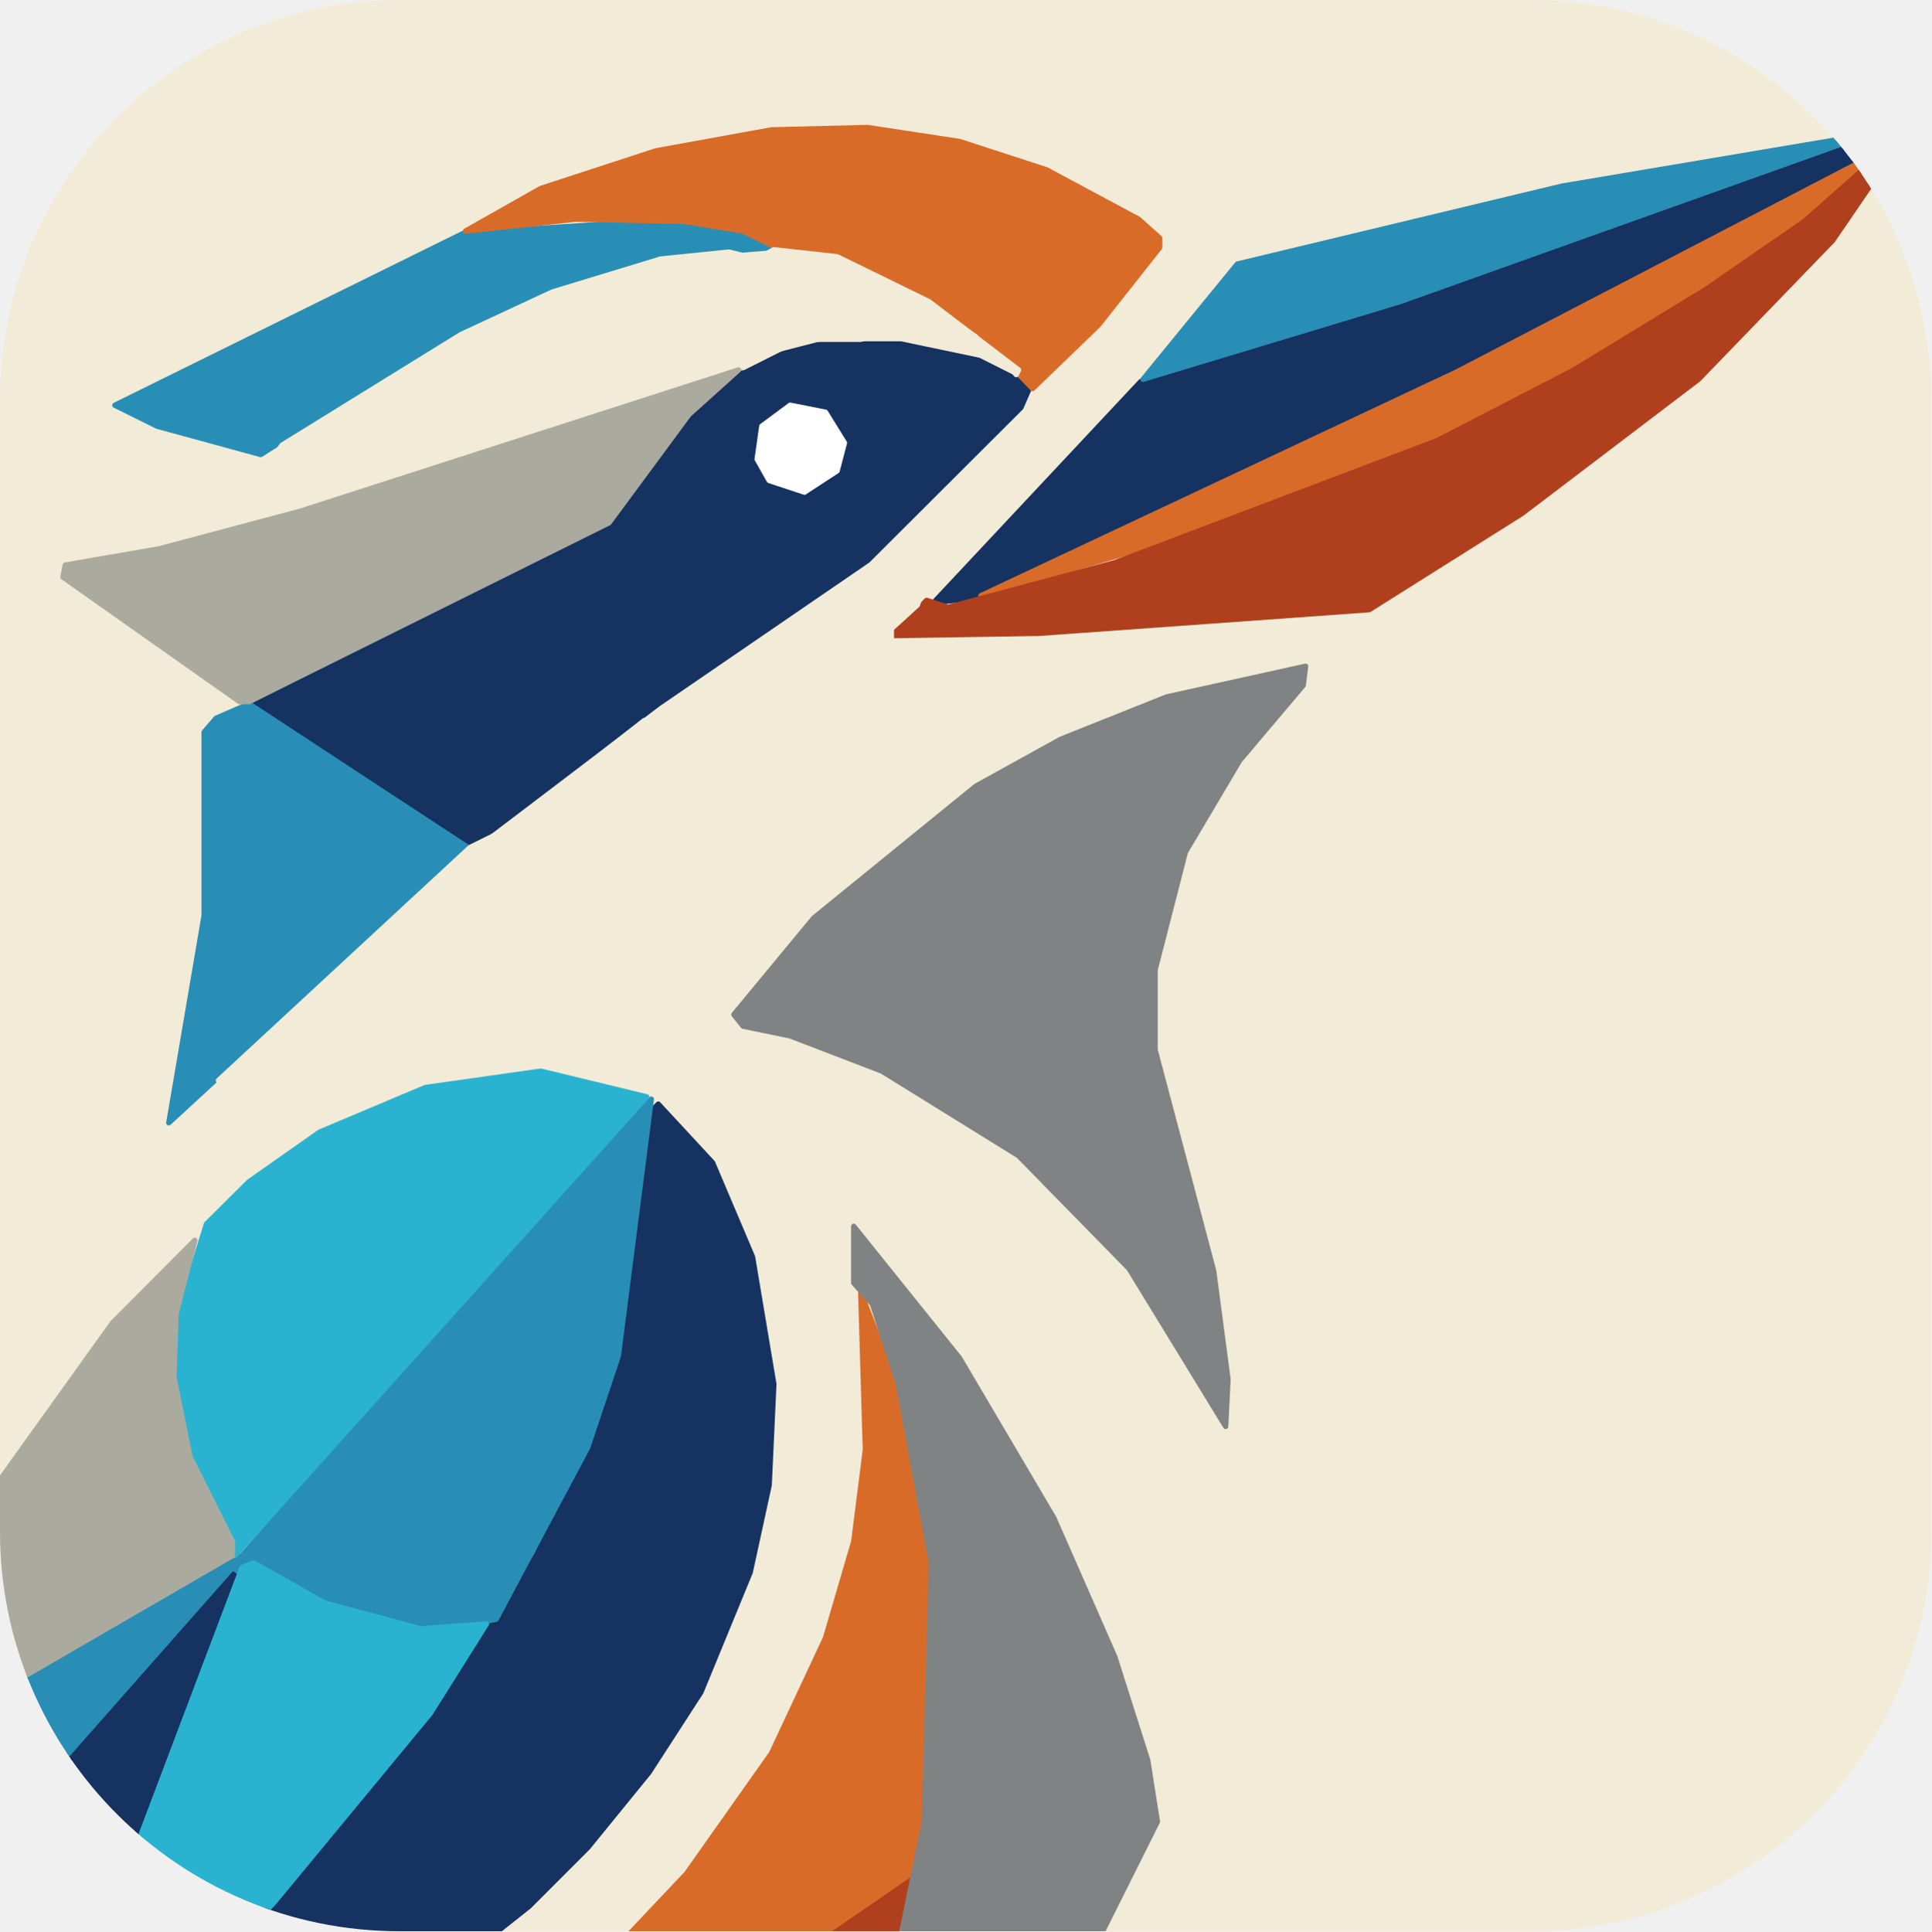
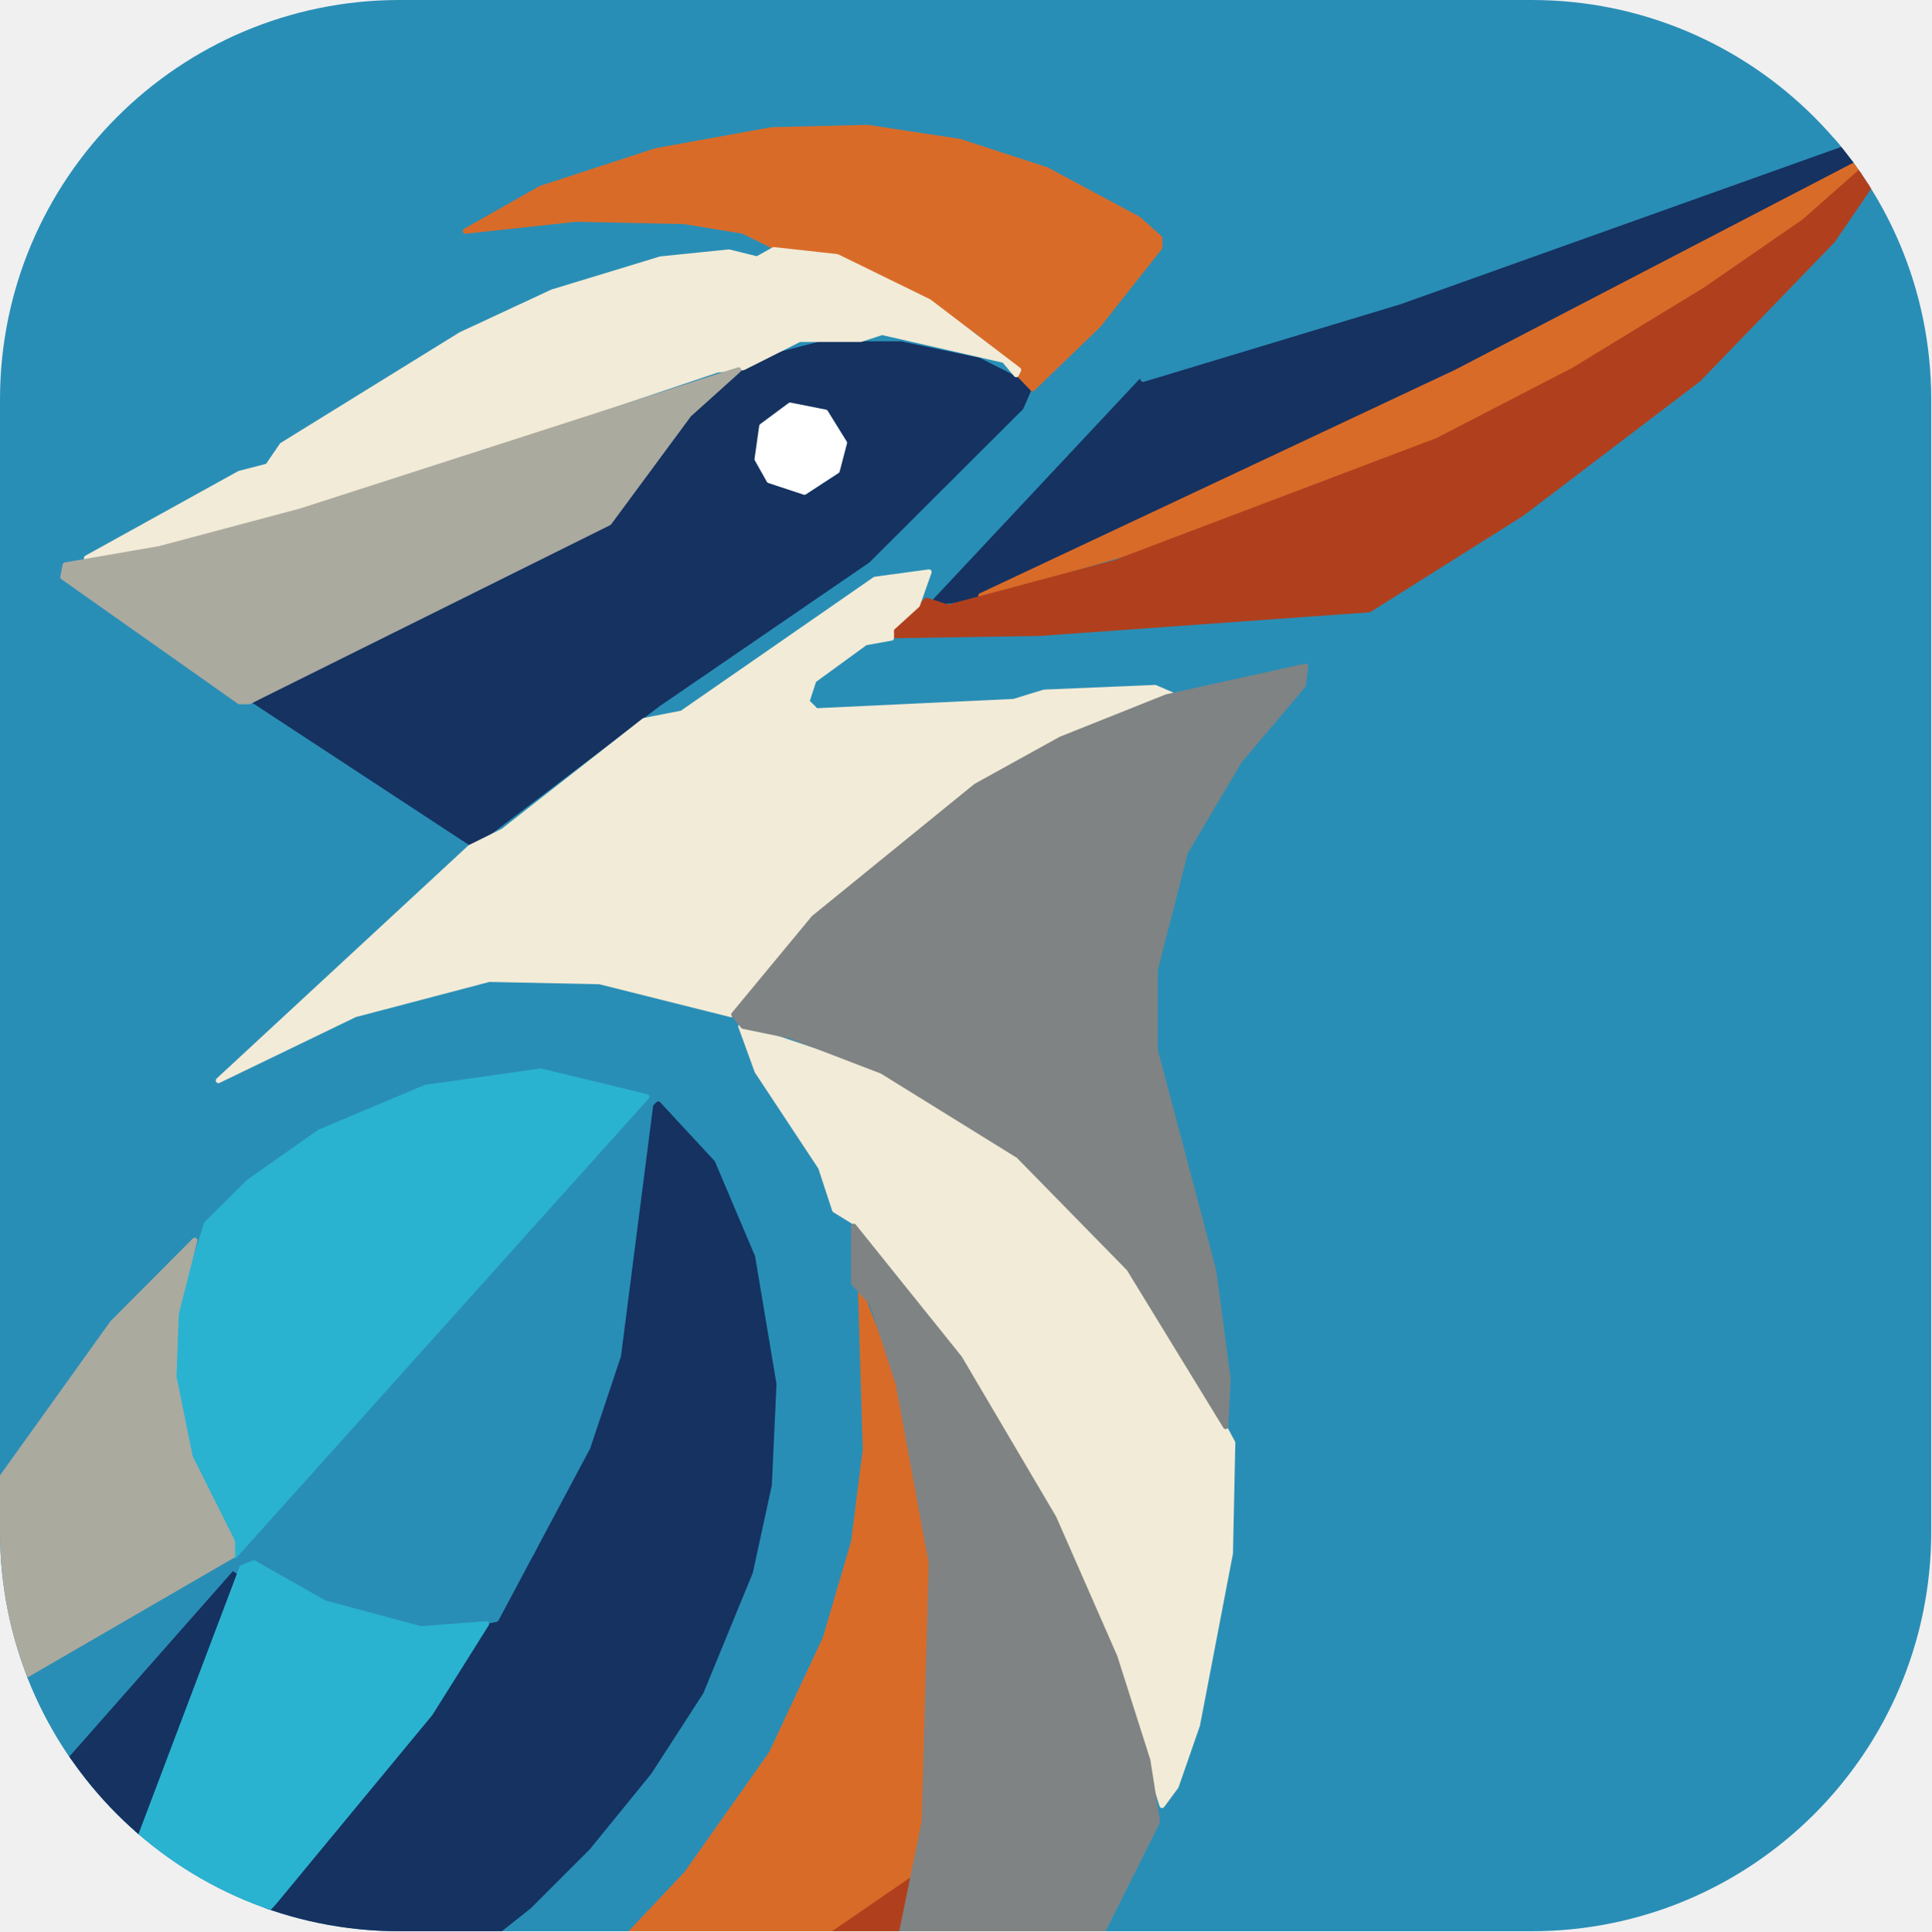
<svg xmlns="http://www.w3.org/2000/svg" viewBox="380 -10 580 580">
  <defs>
    <clipPath id="r">
      <rect x="380" y="-10" width="580" height="580" rx="120" />
    </clipPath>
  </defs>
-   <rect x="380" y="-10" width="580" height="580" rx="120" fill="#F2EBD7" />
+   <rect x="380" y="-10" width="580" height="580" rx="120" fill="#298EB6" />
  <g clip-path="url(#r)">
    <path id="deep-navy" fill="#153261" stroke="#153261" stroke-width="1.6" stroke-linejoin="round" fill-rule="evenodd" d="M396.1,675.6 L360.1,688.3 L359.4,692.6 L332.5,723.0 L312.7,751.9 L228.6,859.4 L255.5,850.9 L308.5,829.0 L318.4,828.3 L367.1,739.9 L377.0,727.2 L389.8,701.1 L396.8,681.3ZM577.7,321.6 L575.6,323.7 L565.7,400.7 L560.1,417.7 L541.0,457.2 L509.9,504.6 L430.7,597.9 L384.1,646.6 L381.3,645.2 L451.2,461.5 L250.5,688.3 L328.3,669.3 L380.6,651.6 L426.5,632.5 L470.3,610.6 L508.5,586.6 L538.9,562.5 L556.5,544.9 L574.9,522.3 L590.5,498.2 L605.3,462.2 L611.0,436.0 L612.4,405.7 L606.0,367.5 L594.0,339.2ZM689.4,106.0 L673.9,98.2 L650.5,93.3 L626.5,93.3 L607.4,98.2 L587.6,114.5 L562.9,147.7 L455.5,202.1 L521.9,243.8 L577.7,201.4 L640.6,158.3 L686.6,112.4ZM617.3,111.0 L627.9,113.1 L634.3,123.0 L632.2,131.4 L621.6,138.5 L611.0,135.0 L606.7,127.9 L608.1,118.0ZM945.2,30.4 L800.4,81.3 L722.6,104.6 L660.4,171.0 L672.4,169.6 L817.3,101.1 L938.9,37.5Z" />
    <path id="kingfisher" fill="#298EB6" stroke="#298EB6" stroke-width="1.6" stroke-linejoin="round" fill-rule="evenodd" d="M579.2,744.9 L562.2,731.4 L523.3,744.9 L526.1,750.5 L523.3,766.1 L524.0,790.1 L554.4,762.5 L567.8,755.5 L581.3,753.4ZM575.6,320.1 L541.0,356.2 L452.7,457.2 L358.7,510.2 L324.0,532.9 L270.3,641.0 L249.8,687.6 L449.8,460.8 L451.9,462.2 L456.2,458.7 L477.4,470.7 L501.4,477.7 L518.4,478.4 L529.0,476.3 L556.5,424.7 L565.7,397.2ZM454.8,201.4 L444.9,205.7 L441.3,209.9 L441.3,265.0 L430.7,327.2 L520.5,244.5ZM612.4,64.3 L603.2,60.1 L573.5,56.5 L519.1,60.1 L414.5,111.7 L427.2,118.0 L458.3,126.5 L502.1,98.9 L535.3,81.3 L578.4,67.1ZM941.0,30.4 L849.1,45.9 L751.6,69.3 L723.3,103.9 L800.4,80.6Z" />
    <path id="lagoon" fill="#2AB3D1" stroke="#2AB3D1" stroke-width="1.6" stroke-linejoin="round" fill-rule="evenodd" d="M317.7,829.7 L308.5,829.7 L255.5,851.6 L225.8,860.8 L143.8,965.4 L141.0,971.7 L155.8,971.0 L187.6,962.5 L220.8,948.4 L244.2,933.6 L259.0,920.1 L278.1,896.8ZM526.1,477.7 L506.4,479.2 L477.4,471.4 L456.2,459.4 L452.7,460.8 L382.7,645.9 L398.9,631.1 L462.5,561.1 L509.2,504.6ZM542.4,311.7 L507.8,316.6 L476.0,330.0 L454.8,344.9 L442.0,357.6 L433.6,384.5 L432.9,403.5 L437.8,427.6 L450.5,453.0 L450.5,457.2 L574.2,319.4Z" />
    <path id="ember" fill="#D96B29" stroke="#D96B29" stroke-width="1.6" stroke-linejoin="round" fill-rule="evenodd" d="M266.1,723.0 L77.4,866.4 L51.2,889.8 L66.1,895.4 L88.0,898.2 L122.6,896.8 L158.0,886.9 L184.8,872.1 L191.9,865.7 L230.7,786.6ZM638.5,378.1 L639.9,425.4 L636.4,453.0 L627.9,482.0 L611.7,516.6 L586.2,552.7 L562.2,578.1 L522.6,610.6 L486.6,633.9 L524.7,623.3 L574.2,602.8 L610.2,583.7 L654.1,553.4 L659.0,513.1 L659.0,459.4 L649.1,405.7ZM945.2,35.3 L817.3,101.8 L674.6,168.9 L744.5,148.4 L811.7,121.6 L852.7,100.4 L900.0,71.4 L931.8,48.1ZM519.8,59.4 L553.0,55.8 L585.5,56.5 L603.2,59.4 L613.1,64.3 L631.4,66.4 L655.5,77.7 L673.9,89.8 L690.1,106.7 L709.9,87.6 L728.3,64.3 L728.3,61.5 L721.9,55.8 L694.3,41.0 L668.2,32.5 L640.6,28.3 L611.7,29.0 L577.0,35.3 L542.4,46.6Z" />
    <path id="rust" fill="#B0401D" stroke="#B0401D" stroke-width="1.6" stroke-linejoin="round" fill-rule="evenodd" d="M359.4,688.3 L283.7,710.2 L266.8,722.3 L231.4,786.6 L192.6,865.0 L331.8,723.7 L358.7,692.6ZM653.4,554.8 L610.2,584.5 L574.2,603.5 L524.7,624.0 L494.3,633.9 L485.2,634.6 L458.3,649.5 L451.9,667.1 L437.8,732.9 L451.2,733.6 L515.5,719.4 L555.1,705.3 L588.3,688.3 L608.8,661.5 L629.3,626.9 L642.0,597.2ZM948.8,35.3 L945.9,35.3 L921.9,56.5 L892.2,77.0 L852.7,101.1 L811.7,122.3 L714.8,159.0 L664.7,172.4 L658.3,170.3 L647.7,180.9 L692.2,180.2 L791.2,173.1 L837.1,144.2 L890.1,103.9 L930.4,62.2Z" />
    <path id="cream" fill="#F2EBD7" stroke="#F2EBD7" stroke-width="1.6" stroke-linejoin="round" fill-rule="evenodd" d="M602.5,298.2 L607.4,311.7 L626.5,340.6 L630.7,353.4 L636.4,356.9 L659.7,385.2 L690.8,433.9 L713.4,482.0 L729.0,532.2 L733.2,526.5 L739.6,508.1 L749.5,456.5 L750.2,423.3 L739.6,403.5 L718.4,371.0 L685.9,337.8 L644.9,312.4ZM731.8,198.6 L726.9,196.5 L693.6,197.9 L684.5,200.7 L625.1,203.5 L622.3,200.7 L624.4,194.3 L639.9,183.0 L647.7,181.6 L647.7,178.8 L655.5,171.7 L659.0,161.8 L642.8,164.0 L584.8,204.2 L573.5,206.4 L531.1,239.6 L521.2,244.5 L445.6,314.5 L486.6,294.7 L526.9,284.1 L560.1,284.8 L599.6,294.7 L624.4,265.0 L664.7,231.1 L698.6,211.3ZM685.9,101.1 L659.0,80.6 L631.4,67.1 L612.4,65.0 L607.4,67.8 L598.9,65.7 L578.4,67.8 L545.9,77.7 L518.4,90.5 L464.7,123.7 L460.4,130.0 L451.9,132.2 L406.0,157.6 L427.9,154.1 L484.5,138.5 L595.4,101.1 L603.2,100.4 L620.1,91.9 L638.5,91.9 L644.9,89.8 L681.6,98.2 L685.2,102.5Z" />
    <path id="slate" fill="#42494D" stroke="#42494D" stroke-width="1.6" stroke-linejoin="round" fill-rule="evenodd" d="M565.0,732.2 L579.9,744.9 L582.7,752.7 L602.5,754.1 L617.3,759.7 L638.5,772.4 L649.8,784.5 L655.5,785.2 L651.2,754.8 L644.9,743.5 L625.8,725.8 L598.2,715.2ZM421.6,667.1 L396.8,675.6 L397.5,681.3 L390.5,701.1 L376.3,728.6 L370.7,749.1 L292.9,938.5 L295.1,942.8 L325.4,930.7 L350.9,912.4 L366.4,894.0 L377.0,874.2 L423.0,671.4Z" />
    <path id="gray" fill="#7F8383" stroke="#7F8383" stroke-width="1.6" stroke-linejoin="round" fill-rule="evenodd" d="M636.4,358.3 L636.4,375.3 L642.0,381.6 L649.8,405.7 L659.7,459.4 L657.6,537.1 L649.8,575.3 L637.1,611.3 L623.0,640.3 L592.6,684.1 L603.9,679.2 L638.5,653.0 L677.4,616.3 L707.1,578.1 L727.6,537.1 L724.7,518.7 L714.8,487.6 L696.5,445.9 L668.2,397.9ZM772.1,190.1 L730.4,199.3 L698.6,212.0 L673.1,226.1 L624.4,265.7 L600.4,294.7 L603.2,298.2 L617.3,301.1 L644.9,311.7 L685.9,337.1 L719.1,371.0 L748.1,418.4 L748.8,404.2 L744.5,371.7 L726.9,305.3 L726.9,281.3 L736.0,245.9 L752.3,218.4 L771.4,195.8Z" />
    <path id="light-gray" fill="#ABAA9F" stroke="#ABAA9F" stroke-width="1.6" stroke-linejoin="round" fill-rule="evenodd" d="M438.5,362.5 L413.8,387.3 L379.9,434.6 L352.3,480.6 L329.0,527.2 L449.8,457.2 L449.8,453.0 L437.1,427.6 L432.2,403.5 L432.9,384.5ZM601.8,101.1 L470.3,143.5 L427.9,154.8 L399.6,159.7 L398.9,163.3 L451.9,200.7 L454.8,200.7 L562.9,147.0 L586.9,114.5Z" />
    <path id="eye" fill="#FFFFFF" stroke="#FFFFFF" stroke-width="1.6" stroke-linejoin="round" fill-rule="evenodd" d="M617.3,111.7 L608.8,118.0 L607.4,127.9 L611.0,134.3 L621.6,137.8 L631.4,131.4 L633.6,123.0 L627.9,113.8Z" />
  </g>
</svg>
